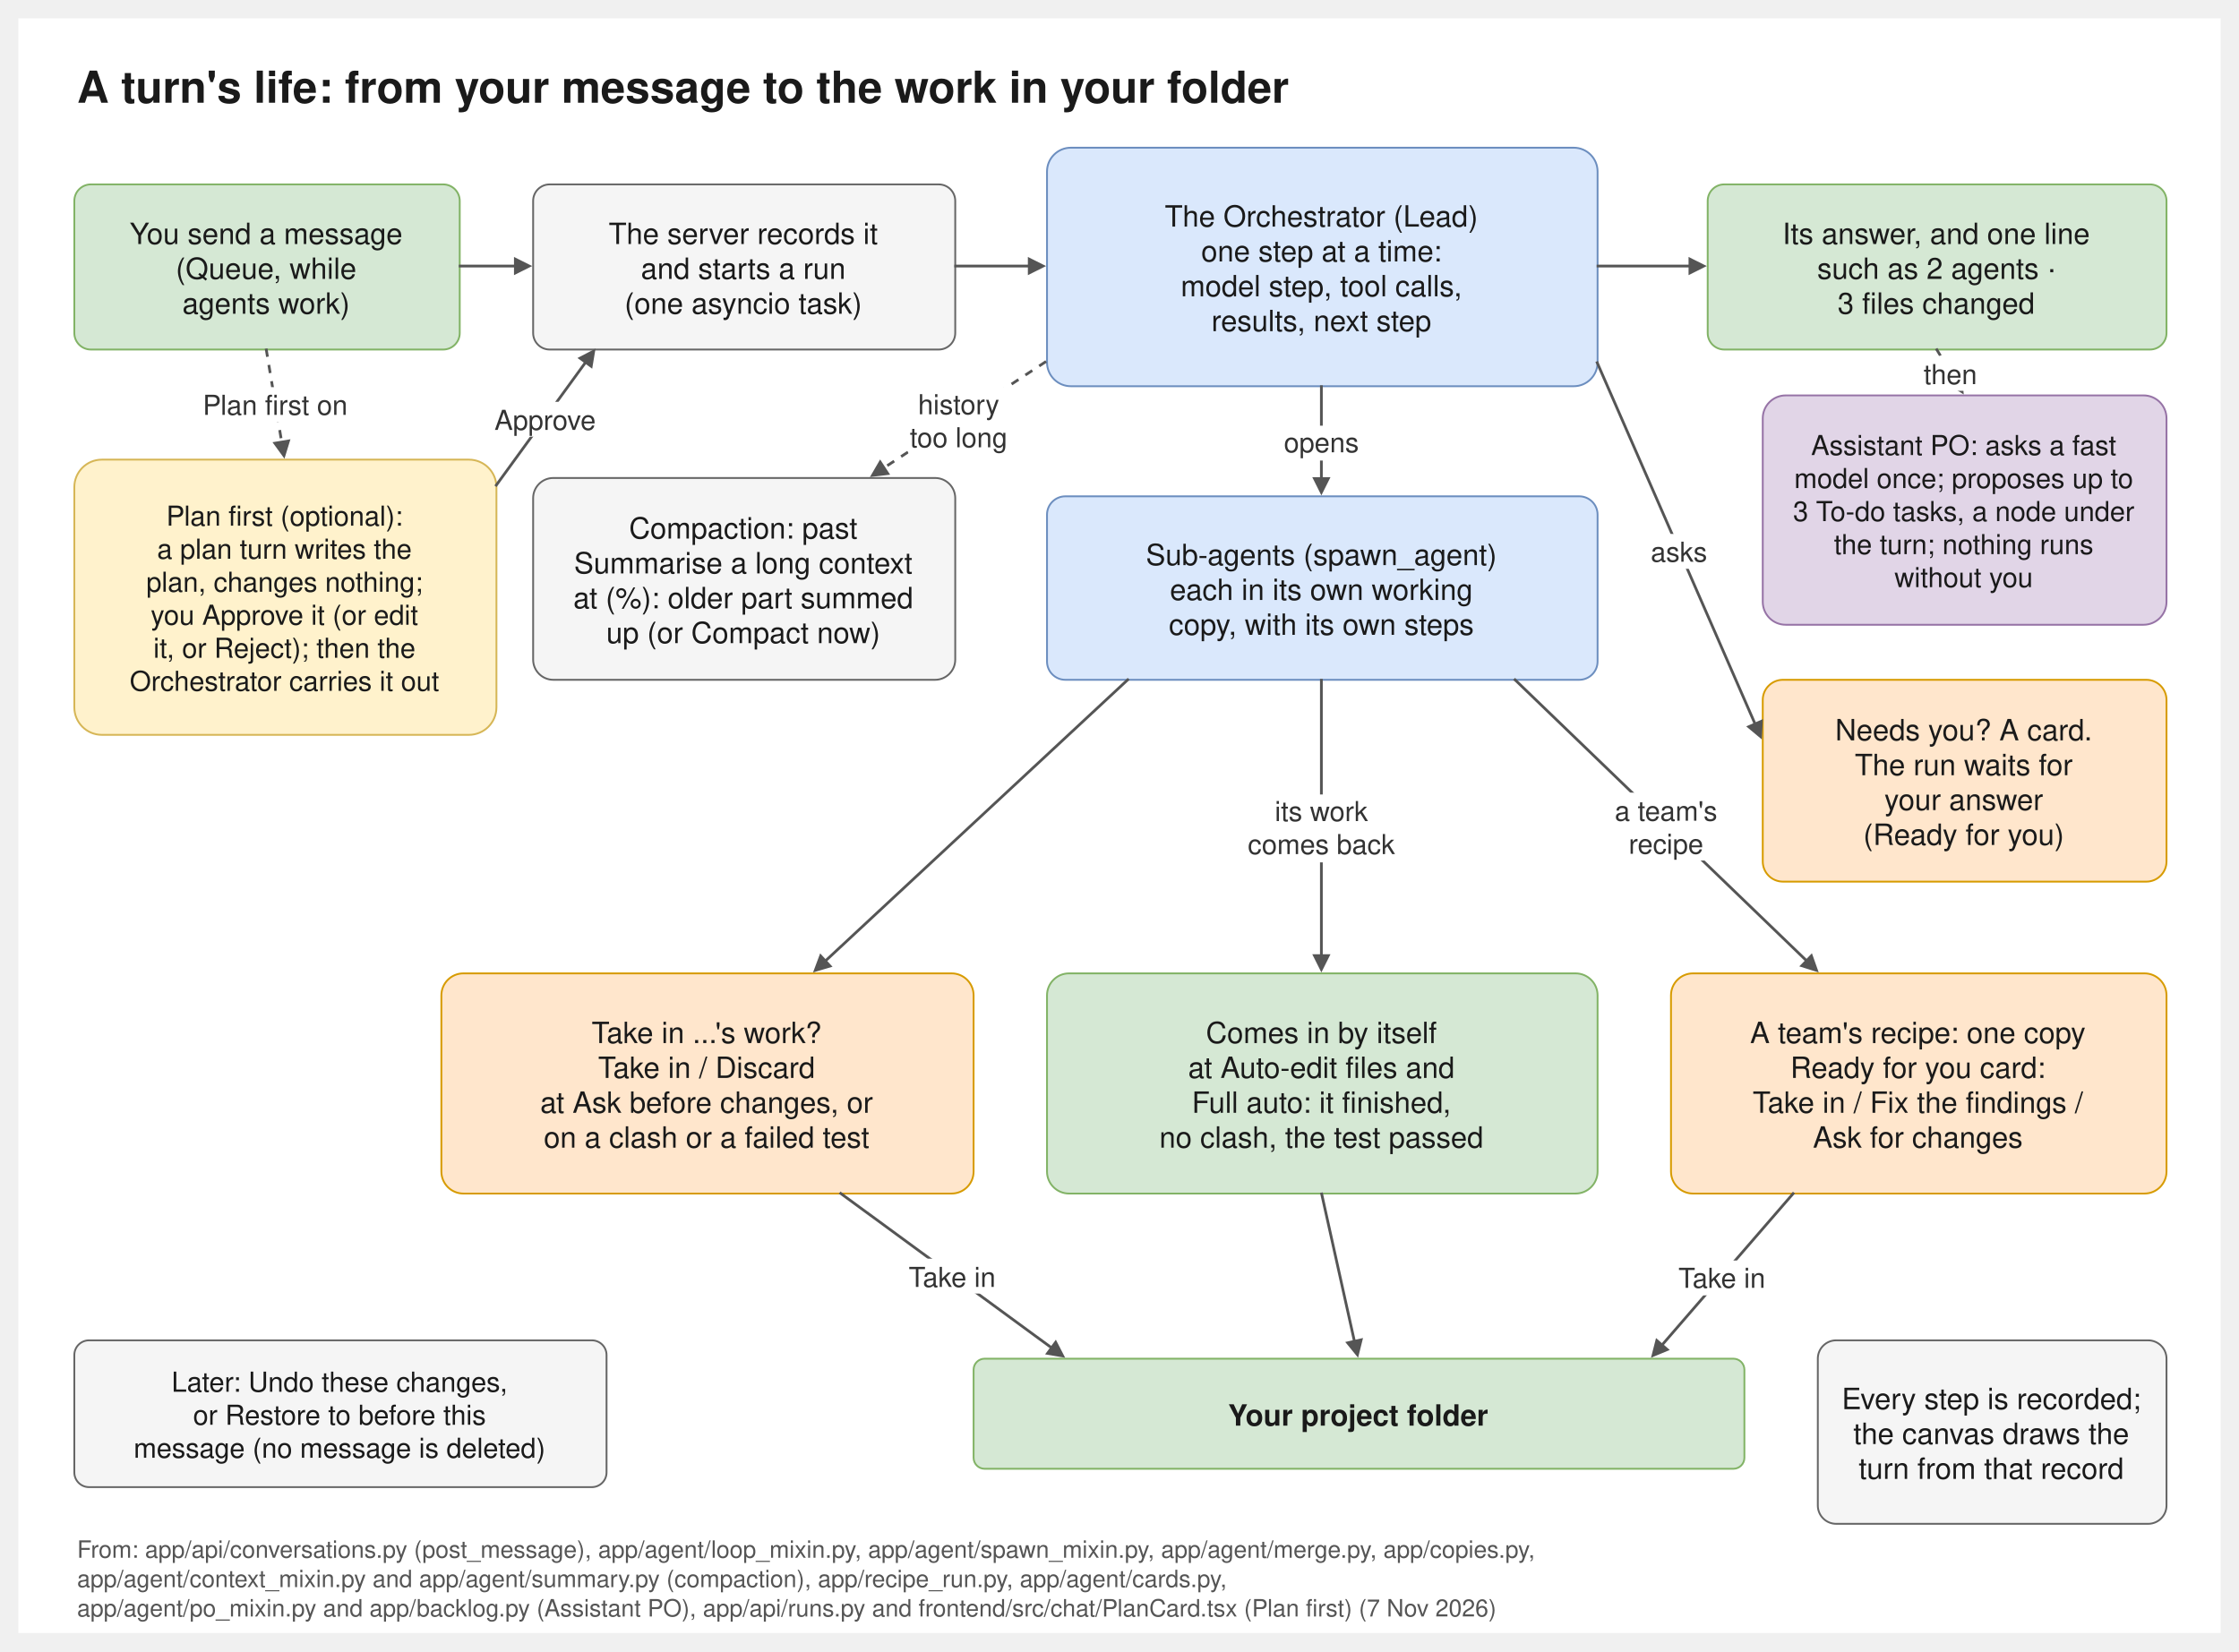
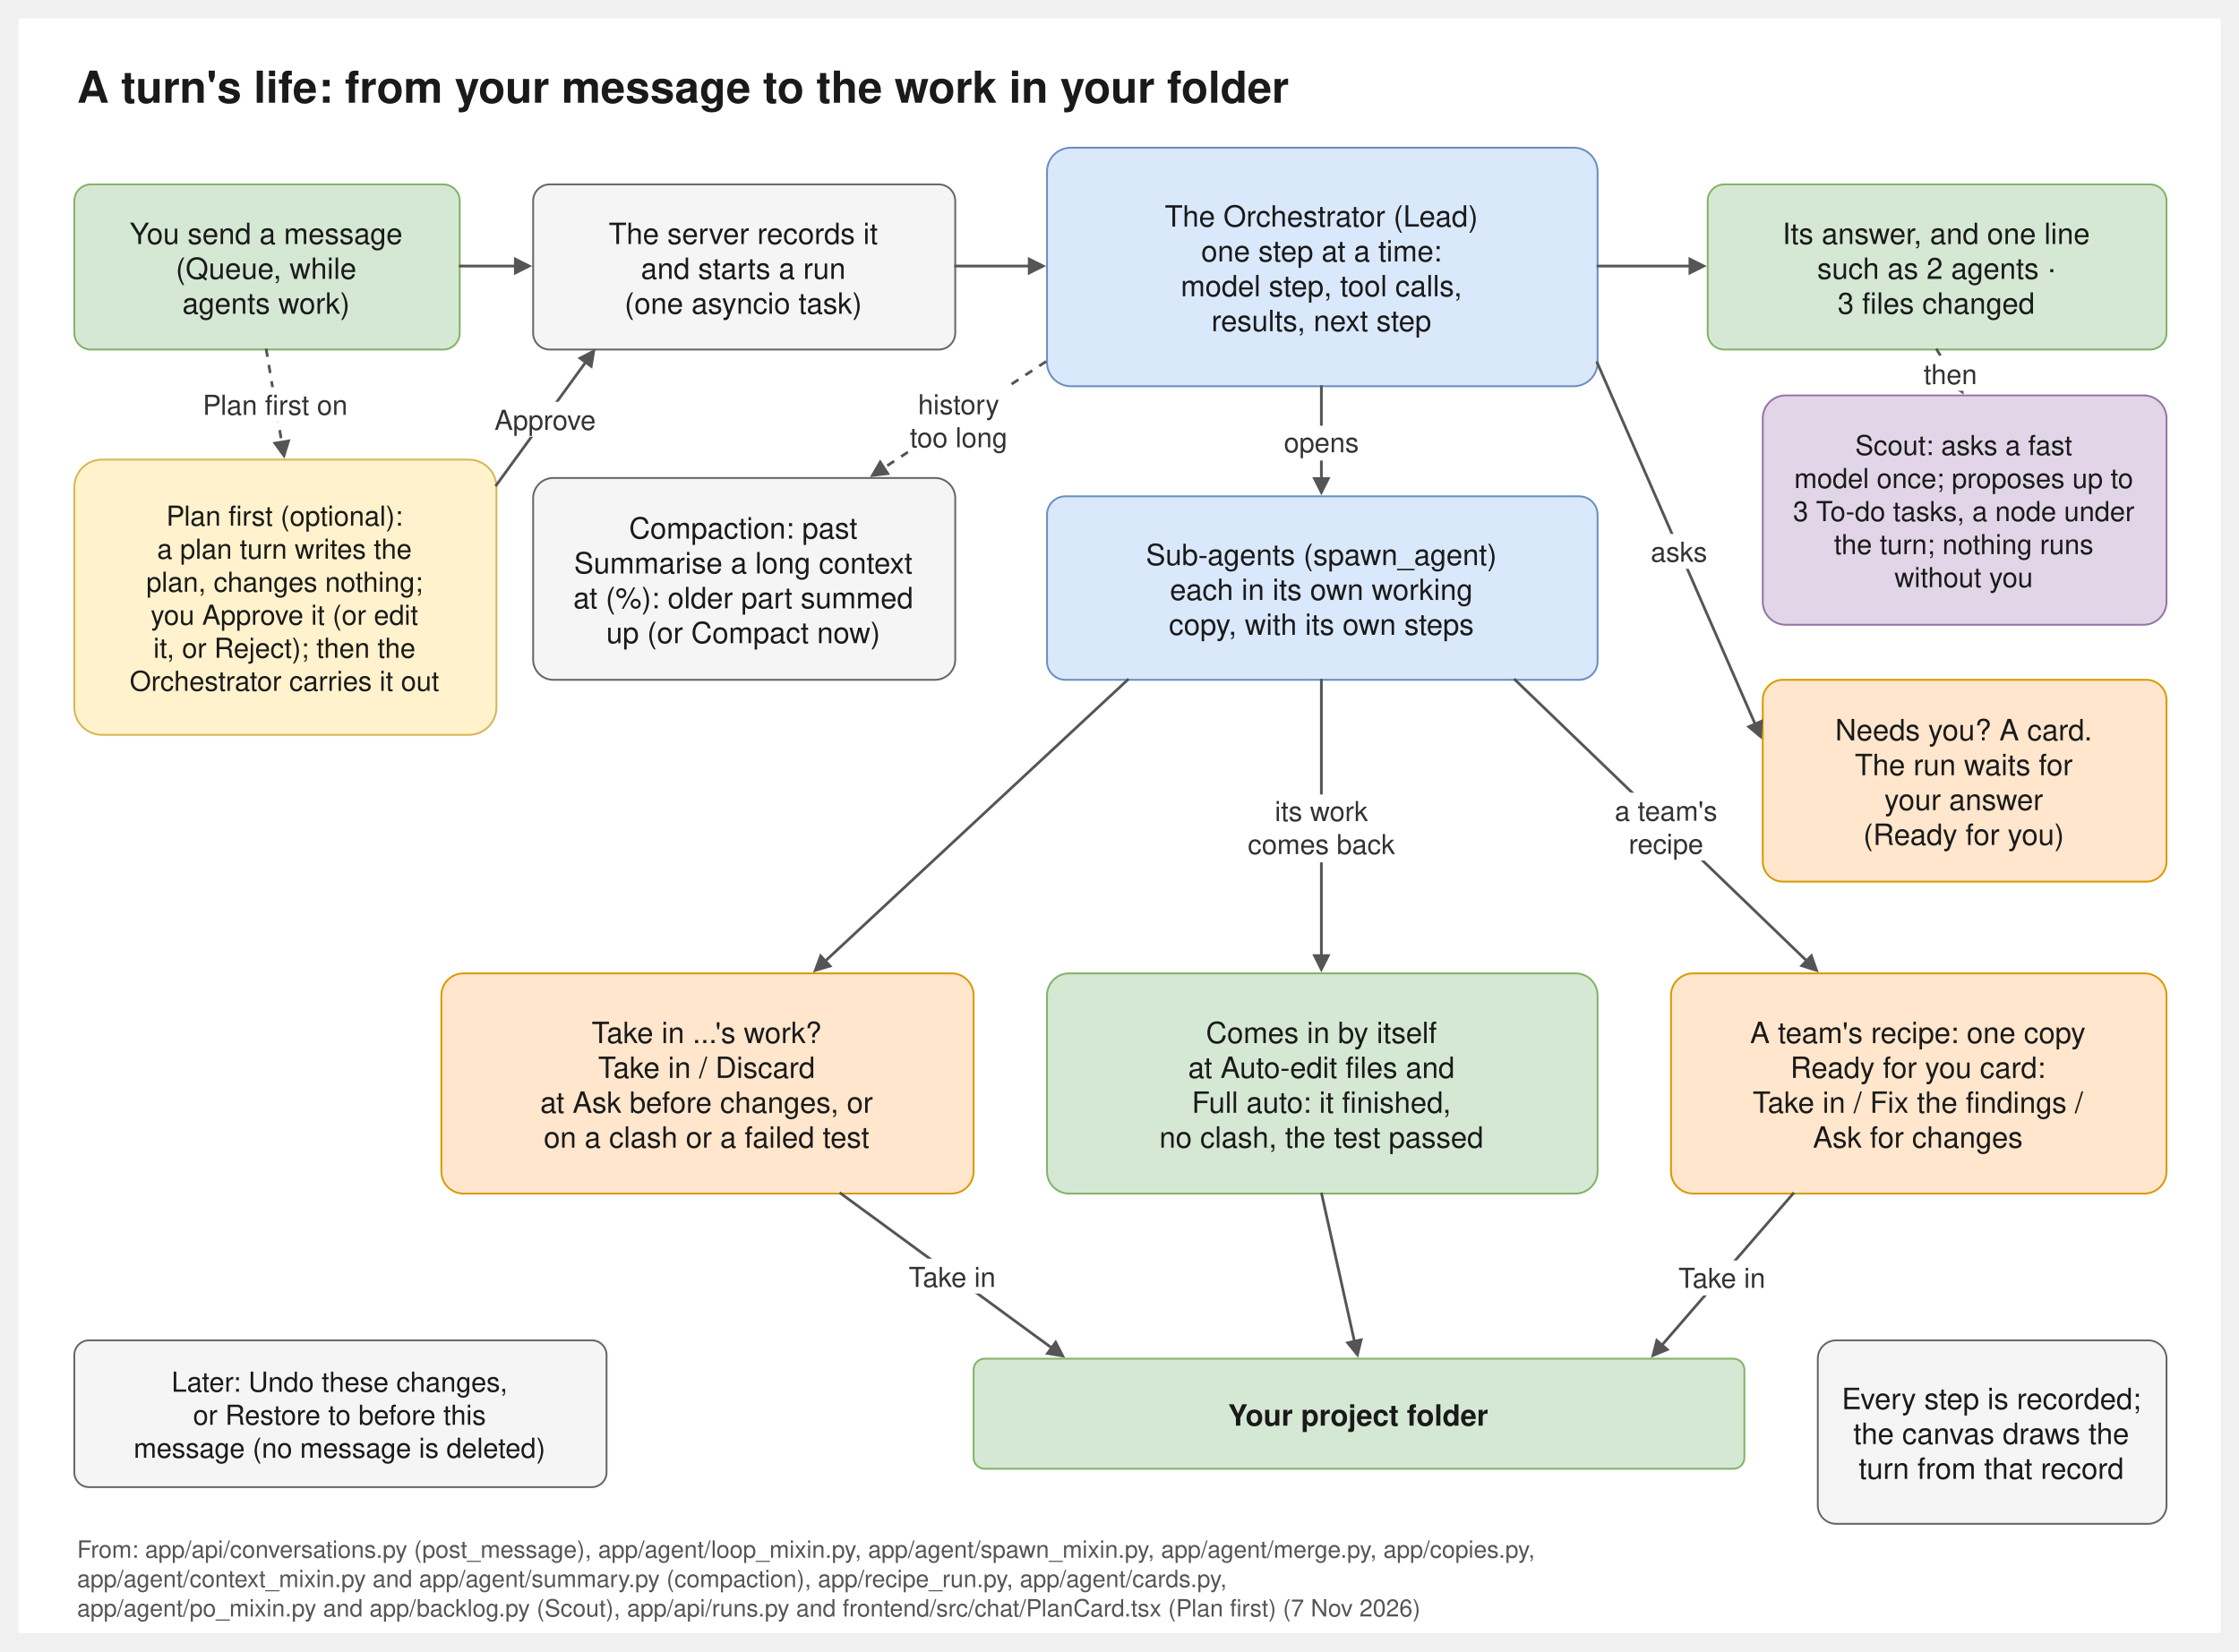
<svg xmlns="http://www.w3.org/2000/svg" style="background: transparent; background-color: transparent;" version="1.1" width="1220px" height="900px" viewBox="0 0 1220 900">
  <defs />
  <g>
    <g data-cell-id="0">
      <g data-cell-id="1">
        <g data-cell-id="backdrop">
          <g>
            <rect x="10" y="10" width="1200" height="880" fill="#ffffff" stroke="none" pointer-events="all" style="fill: light-dark(rgb(255, 255, 255), rgb(18, 18, 18));" />
          </g>
        </g>
        <g data-cell-id="title">
          <g>
            <rect x="40" y="26" width="1140" height="36" fill="none" stroke="none" pointer-events="all" />
          </g>
          <g>
            <g fill="#1a1a1a" font-family="Helvetica" font-weight="bold" text-anchor="start" font-size="24px" style="fill: light-dark(rgb(26, 26, 26), rgb(215, 215, 215));">
              <text x="42" y="56">A turn's life: from your message to the work in your folder</text>
            </g>
          </g>
        </g>
        <g data-cell-id="msg">
          <g transform="translate(0.5,0.5)">
            <rect x="40" y="100" width="210" height="90" rx="9" ry="9" fill="#d5e8d4" stroke="#82b366" pointer-events="all" style="fill: light-dark(rgb(213, 232, 212), rgb(31, 47, 30)); stroke: light-dark(rgb(130, 179, 102), rgb(68, 110, 44));" />
          </g>
          <g>
            <g fill="#1a1a1a" font-family="Helvetica" text-anchor="middle" font-size="16px" style="fill: light-dark(rgb(26, 26, 26), rgb(215, 215, 215));">
              <text x="145" y="133">You send a message</text>
              <text x="145" y="152">(Queue, while</text>
              <text x="145" y="171">agents work)</text>
            </g>
          </g>
        </g>
        <g data-cell-id="run">
          <g transform="translate(0.5,0.5)">
            <rect x="290" y="100" width="230" height="90" rx="9" ry="9" fill="#f5f5f5" stroke="#666666" pointer-events="all" style="fill: light-dark(rgb(245, 245, 245), rgb(26, 26, 26)); stroke: light-dark(rgb(102, 102, 102), rgb(149, 149, 149));" />
          </g>
          <g>
            <g fill="#1a1a1a" font-family="Helvetica" text-anchor="middle" font-size="16px" style="fill: light-dark(rgb(26, 26, 26), rgb(215, 215, 215));">
              <text x="405" y="133">The server records it</text>
              <text x="405" y="152">and starts a run</text>
              <text x="405" y="171">(one asyncio task)</text>
            </g>
          </g>
        </g>
        <g data-cell-id="lead">
          <g transform="translate(0.5,0.5)">
            <rect x="570" y="80" width="300" height="130" rx="13" ry="13" fill="#dae8fc" stroke="#6c8ebf" pointer-events="all" style="fill: light-dark(rgb(218, 232, 252), rgb(29, 41, 59)); stroke: light-dark(rgb(108, 142, 191), rgb(92, 121, 163));" />
          </g>
          <g>
            <g fill="#1a1a1a" font-family="Helvetica" text-anchor="middle" font-size="16px" style="fill: light-dark(rgb(26, 26, 26), rgb(215, 215, 215));">
              <text x="720" y="123.5">The Orchestrator (Lead)</text>
              <text x="720" y="142.5">one step at a time:</text>
              <text x="720" y="161.5">model step, tool calls,</text>
              <text x="720" y="180.5">results, next step</text>
            </g>
          </g>
        </g>
        <g data-cell-id="answer">
          <g transform="translate(0.5,0.5)">
            <rect x="930" y="100" width="250" height="90" rx="9" ry="9" fill="#d5e8d4" stroke="#82b366" pointer-events="all" style="fill: light-dark(rgb(213, 232, 212), rgb(31, 47, 30)); stroke: light-dark(rgb(130, 179, 102), rgb(68, 110, 44));" />
          </g>
          <g>
            <g fill="#1a1a1a" font-family="Helvetica" text-anchor="middle" font-size="16px" style="fill: light-dark(rgb(26, 26, 26), rgb(215, 215, 215));">
              <text x="1055" y="133">Its answer, and one line</text>
              <text x="1055" y="152">such as 2 agents ·</text>
              <text x="1055" y="171">3 files changed</text>
            </g>
          </g>
        </g>
        <g data-cell-id="record">
          <g transform="translate(0.5,0.5)">
            <rect x="990" y="730" width="190" height="100" rx="10" ry="10" fill="#f5f5f5" stroke="#666666" pointer-events="all" style="fill: light-dark(rgb(245, 245, 245), rgb(26, 26, 26)); stroke: light-dark(rgb(102, 102, 102), rgb(149, 149, 149));" />
          </g>
          <g>
            <g fill="#1a1a1a" font-family="Helvetica" text-anchor="middle" font-size="16px" style="fill: light-dark(rgb(26, 26, 26), rgb(215, 215, 215));">
              <text x="1085" y="768">Every step is recorded;</text>
              <text x="1085" y="787">the canvas draws the</text>
              <text x="1085" y="806">turn from that record</text>
            </g>
          </g>
        </g>
        <g data-cell-id="compact">
          <g transform="translate(0.5,0.5)">
            <rect x="290" y="260" width="230" height="110" rx="11" ry="11" fill="#f5f5f5" stroke="#666666" pointer-events="all" style="fill: light-dark(rgb(245, 245, 245), rgb(26, 26, 26)); stroke: light-dark(rgb(102, 102, 102), rgb(149, 149, 149));" />
          </g>
          <g>
            <g fill="#1a1a1a" font-family="Helvetica" text-anchor="middle" font-size="16px" style="fill: light-dark(rgb(26, 26, 26), rgb(215, 215, 215));">
              <text x="405" y="293.5">Compaction: past</text>
              <text x="405" y="312.5">Summarise a long context</text>
              <text x="405" y="331.5">at (%): older part summed</text>
              <text x="405" y="350.5">up (or Compact now)</text>
            </g>
          </g>
        </g>
        <g data-cell-id="sub">
          <g transform="translate(0.5,0.5)">
            <rect x="570" y="270" width="300" height="100" rx="10" ry="10" fill="#dae8fc" stroke="#6c8ebf" pointer-events="all" style="fill: light-dark(rgb(218, 232, 252), rgb(29, 41, 59)); stroke: light-dark(rgb(108, 142, 191), rgb(92, 121, 163));" />
          </g>
          <g>
            <g fill="#1a1a1a" font-family="Helvetica" text-anchor="middle" font-size="16px" style="fill: light-dark(rgb(26, 26, 26), rgb(215, 215, 215));">
              <text x="720" y="308">Sub-agents (spawn_agent)</text>
              <text x="720" y="327">each in its own working</text>
              <text x="720" y="346">copy, with its own steps</text>
            </g>
          </g>
        </g>
        <g data-cell-id="card">
          <g transform="translate(0.5,0.5)">
            <rect x="960" y="370" width="220" height="110" rx="11" ry="11" fill="#ffe6cc" stroke="#d79b00" pointer-events="all" style="fill: light-dark(rgb(255, 230, 204), rgb(54, 33, 10)); stroke: light-dark(rgb(215, 155, 0), rgb(153, 101, 0));" />
          </g>
          <g>
            <g fill="#1a1a1a" font-family="Helvetica" text-anchor="middle" font-size="16px" style="fill: light-dark(rgb(26, 26, 26), rgb(215, 215, 215));">
              <text x="1070" y="403.5">Needs you? A card.</text>
              <text x="1070" y="422.5">The run waits for</text>
              <text x="1070" y="441.5">your answer</text>
              <text x="1070" y="460.5">(Ready for you)</text>
            </g>
          </g>
        </g>
        <g data-cell-id="apply">
          <g transform="translate(0.5,0.5)">
            <rect x="240" y="530" width="290" height="120" rx="12" ry="12" fill="#ffe6cc" stroke="#d79b00" pointer-events="all" style="fill: light-dark(rgb(255, 230, 204), rgb(54, 33, 10)); stroke: light-dark(rgb(215, 155, 0), rgb(153, 101, 0));" />
          </g>
          <g>
            <g fill="#1a1a1a" font-family="Helvetica" text-anchor="middle" font-size="16px" style="fill: light-dark(rgb(26, 26, 26), rgb(215, 215, 215));">
              <text x="385" y="568.5">Take in ...'s work?</text>
              <text x="385" y="587.5">Take in / Discard</text>
              <text x="385" y="606.5">at Ask before changes, or</text>
              <text x="385" y="625.5">on a clash or a failed test</text>
            </g>
          </g>
        </g>
        <g data-cell-id="auto">
          <g transform="translate(0.5,0.5)">
            <rect x="570" y="530" width="300" height="120" rx="12" ry="12" fill="#d5e8d4" stroke="#82b366" pointer-events="all" style="fill: light-dark(rgb(213, 232, 212), rgb(31, 47, 30)); stroke: light-dark(rgb(130, 179, 102), rgb(68, 110, 44));" />
          </g>
          <g>
            <g fill="#1a1a1a" font-family="Helvetica" text-anchor="middle" font-size="16px" style="fill: light-dark(rgb(26, 26, 26), rgb(215, 215, 215));">
              <text x="720" y="568.5">Comes in by itself</text>
              <text x="720" y="587.5">at Auto-edit files and</text>
              <text x="720" y="606.5">Full auto: it finished,</text>
              <text x="720" y="625.5">no clash, the test passed</text>
            </g>
          </g>
        </g>
        <g data-cell-id="team">
          <g transform="translate(0.5,0.5)">
            <rect x="910" y="530" width="270" height="120" rx="12" ry="12" fill="#ffe6cc" stroke="#d79b00" pointer-events="all" style="fill: light-dark(rgb(255, 230, 204), rgb(54, 33, 10)); stroke: light-dark(rgb(215, 155, 0), rgb(153, 101, 0));" />
          </g>
          <g>
            <g fill="#1a1a1a" font-family="Helvetica" text-anchor="middle" font-size="16px" style="fill: light-dark(rgb(26, 26, 26), rgb(215, 215, 215));">
              <text x="1045" y="568.5">A team's recipe: one copy</text>
              <text x="1045" y="587.5">Ready for you card:</text>
              <text x="1045" y="606.5">Take in / Fix the findings /</text>
              <text x="1045" y="625.5">Ask for changes</text>
            </g>
          </g>
        </g>
        <g data-cell-id="project">
          <g transform="translate(0.5,0.5)">
            <rect x="530" y="740" width="420" height="60" rx="6" ry="6" fill="#d5e8d4" stroke="#82b366" pointer-events="all" style="fill: light-dark(rgb(213, 232, 212), rgb(31, 47, 30)); stroke: light-dark(rgb(130, 179, 102), rgb(68, 110, 44));" />
          </g>
          <g>
            <g fill="#1a1a1a" font-family="Helvetica" font-weight="bold" text-anchor="middle" font-size="16px" style="fill: light-dark(rgb(26, 26, 26), rgb(215, 215, 215));">
              <text x="740" y="777">Your project folder</text>
            </g>
          </g>
        </g>
        <g data-cell-id="undo">
          <g transform="translate(0.5,0.5)">
            <rect x="40" y="730" width="290" height="80" rx="8" ry="8" fill="#f5f5f5" stroke="#666666" pointer-events="all" style="fill: light-dark(rgb(245, 245, 245), rgb(26, 26, 26)); stroke: light-dark(rgb(102, 102, 102), rgb(149, 149, 149));" />
          </g>
          <g>
            <g fill="#1a1a1a" font-family="Helvetica" text-anchor="middle" font-size="15px" style="fill: light-dark(rgb(26, 26, 26), rgb(215, 215, 215));">
              <text x="185" y="758.5">Later: Undo these changes,</text>
              <text x="185" y="776.5">or Restore to before this</text>
              <text x="185" y="794.5">message (no message is deleted)</text>
            </g>
          </g>
        </g>
        <g data-cell-id="e15">
          <g>
            <path d="M 250 145 L 280.82 145" fill="none" stroke="#555555" stroke-width="1.5" stroke-miterlimit="10" pointer-events="stroke" style="stroke: light-dark(rgb(85, 85, 85), rgb(164, 164, 164));" />
            <path d="M 288.32 145 L 280.82 148.75 L 280.82 141.25 Z" fill="#555555" stroke="#555555" stroke-width="1.5" stroke-miterlimit="10" pointer-events="all" style="fill: light-dark(rgb(85, 85, 85), rgb(164, 164, 164)); stroke: light-dark(rgb(85, 85, 85), rgb(164, 164, 164));" />
          </g>
        </g>
        <g data-cell-id="e16">
          <g>
            <path d="M 520 145 L 560.82 145" fill="none" stroke="#555555" stroke-width="1.5" stroke-miterlimit="10" pointer-events="stroke" style="stroke: light-dark(rgb(85, 85, 85), rgb(164, 164, 164));" />
            <path d="M 568.32 145 L 560.82 148.75 L 560.82 141.25 Z" fill="#555555" stroke="#555555" stroke-width="1.5" stroke-miterlimit="10" pointer-events="all" style="fill: light-dark(rgb(85, 85, 85), rgb(164, 164, 164)); stroke: light-dark(rgb(85, 85, 85), rgb(164, 164, 164));" />
          </g>
        </g>
        <g data-cell-id="e17">
          <g>
            <path d="M 870 145 L 920.82 145" fill="none" stroke="#555555" stroke-width="1.5" stroke-miterlimit="10" pointer-events="stroke" style="stroke: light-dark(rgb(85, 85, 85), rgb(164, 164, 164));" />
            <path d="M 928.32 145 L 920.82 148.75 L 920.82 141.25 Z" fill="#555555" stroke="#555555" stroke-width="1.5" stroke-miterlimit="10" pointer-events="all" style="fill: light-dark(rgb(85, 85, 85), rgb(164, 164, 164)); stroke: light-dark(rgb(85, 85, 85), rgb(164, 164, 164));" />
          </g>
        </g>
        <g data-cell-id="e19">
          <g>
            <path d="M 570 197 L 481.67 254.96" fill="none" stroke="#555555" stroke-width="1.5" stroke-miterlimit="10" stroke-dasharray="4.5 4.5" pointer-events="stroke" style="stroke: light-dark(rgb(85, 85, 85), rgb(164, 164, 164));" />
            <path d="M 475.4 259.08 L 479.61 251.83 L 483.73 258.1 Z" fill="#555555" stroke="#555555" stroke-width="1.5" stroke-miterlimit="10" pointer-events="all" style="fill: light-dark(rgb(85, 85, 85), rgb(164, 164, 164)); stroke: light-dark(rgb(85, 85, 85), rgb(164, 164, 164));" />
          </g>
          <g>
            <g fill="#333333" font-family="Helvetica" text-anchor="middle" font-size="15px" style="fill: light-dark(rgb(51, 51, 51), rgb(193, 193, 193));">
              <rect fill="#ffffff" stroke="none" x="495" y="211" width="55" height="37" stroke-width="0" style="fill: light-dark(rgb(255, 255, 255), rgb(18, 18, 18));" />
              <text x="522.35" y="225.77">history</text>
              <text x="522.35" y="243.77">too long</text>
            </g>
          </g>
        </g>
        <g data-cell-id="e20">
          <g>
            <path d="M 720 210 L 720 260.82" fill="none" stroke="#555555" stroke-width="1.5" stroke-miterlimit="10" pointer-events="stroke" style="stroke: light-dark(rgb(85, 85, 85), rgb(164, 164, 164));" />
            <path d="M 720 268.32 L 716.25 260.82 L 723.75 260.82 Z" fill="#555555" stroke="#555555" stroke-width="1.5" stroke-miterlimit="10" pointer-events="all" style="fill: light-dark(rgb(85, 85, 85), rgb(164, 164, 164)); stroke: light-dark(rgb(85, 85, 85), rgb(164, 164, 164));" />
          </g>
          <g>
            <g fill="#333333" font-family="Helvetica" text-anchor="middle" font-size="15px" style="fill: light-dark(rgb(51, 51, 51), rgb(193, 193, 193));">
              <rect fill="#ffffff" stroke="none" x="699" y="232" width="43" height="19" stroke-width="0" style="fill: light-dark(rgb(255, 255, 255), rgb(18, 18, 18));" />
              <text x="720" y="246.5">opens</text>
            </g>
          </g>
        </g>
        <g data-cell-id="e21">
          <g>
            <path d="M 870 197 L 956.33 394.59" fill="none" stroke="#555555" stroke-width="1.5" stroke-miterlimit="10" pointer-events="stroke" style="stroke: light-dark(rgb(85, 85, 85), rgb(164, 164, 164));" />
            <path d="M 959.33 401.46 L 952.89 396.09 L 959.76 393.09 Z" fill="#555555" stroke="#555555" stroke-width="1.5" stroke-miterlimit="10" pointer-events="all" style="fill: light-dark(rgb(85, 85, 85), rgb(164, 164, 164)); stroke: light-dark(rgb(85, 85, 85), rgb(164, 164, 164));" />
          </g>
          <g>
            <g fill="#333333" font-family="Helvetica" text-anchor="middle" font-size="15px" style="fill: light-dark(rgb(51, 51, 51), rgb(193, 193, 193));">
              <rect fill="#ffffff" stroke="none" x="899" y="291" width="33" height="19" stroke-width="0" style="fill: light-dark(rgb(255, 255, 255), rgb(18, 18, 18));" />
              <text x="914.84" y="306.13">asks</text>
            </g>
          </g>
        </g>
        <g data-cell-id="e22">
          <g>
            <path d="M 615 370 L 449.72 523.75" fill="none" stroke="#555555" stroke-width="1.5" stroke-miterlimit="10" pointer-events="stroke" style="stroke: light-dark(rgb(85, 85, 85), rgb(164, 164, 164));" />
            <path d="M 444.23 528.86 L 447.17 521 L 452.27 526.5 Z" fill="#555555" stroke="#555555" stroke-width="1.5" stroke-miterlimit="10" pointer-events="all" style="fill: light-dark(rgb(85, 85, 85), rgb(164, 164, 164)); stroke: light-dark(rgb(85, 85, 85), rgb(164, 164, 164));" />
          </g>
        </g>
        <g data-cell-id="e23">
          <g>
            <path d="M 720 370 L 720 520.82" fill="none" stroke="#555555" stroke-width="1.5" stroke-miterlimit="10" pointer-events="stroke" style="stroke: light-dark(rgb(85, 85, 85), rgb(164, 164, 164));" />
            <path d="M 720 528.32 L 716.25 520.82 L 723.75 520.82 Z" fill="#555555" stroke="#555555" stroke-width="1.5" stroke-miterlimit="10" pointer-events="all" style="fill: light-dark(rgb(85, 85, 85), rgb(164, 164, 164)); stroke: light-dark(rgb(85, 85, 85), rgb(164, 164, 164));" />
          </g>
          <g>
            <g fill="#333333" font-family="Helvetica" text-anchor="middle" font-size="15px" style="fill: light-dark(rgb(51, 51, 51), rgb(193, 193, 193));">
              <rect fill="#ffffff" stroke="none" x="680" y="433" width="82" height="37" stroke-width="0" style="fill: light-dark(rgb(255, 255, 255), rgb(18, 18, 18));" />
              <text x="720" y="447.5">its work</text>
              <text x="720" y="465.5">comes back</text>
            </g>
          </g>
        </g>
        <g data-cell-id="e24">
          <g>
            <path d="M 825 370 L 984.39 523.63" fill="none" stroke="#555555" stroke-width="1.5" stroke-miterlimit="10" pointer-events="stroke" style="stroke: light-dark(rgb(85, 85, 85), rgb(164, 164, 164));" />
            <path d="M 989.79 528.84 L 981.79 526.33 L 986.99 520.93 Z" fill="#555555" stroke="#555555" stroke-width="1.5" stroke-miterlimit="10" pointer-events="all" style="fill: light-dark(rgb(85, 85, 85), rgb(164, 164, 164)); stroke: light-dark(rgb(85, 85, 85), rgb(164, 164, 164));" />
          </g>
          <g>
            <g fill="#333333" font-family="Helvetica" text-anchor="middle" font-size="15px" style="fill: light-dark(rgb(51, 51, 51), rgb(193, 193, 193));">
              <rect fill="#ffffff" stroke="none" x="879" y="432" width="58" height="37" stroke-width="0" style="fill: light-dark(rgb(255, 255, 255), rgb(18, 18, 18));" />
              <text x="907.8" y="447.31">a team's</text>
              <text x="907.8" y="465.31">recipe</text>
            </g>
          </g>
        </g>
        <g data-cell-id="e25">
          <g>
            <path d="M 457.5 650 L 573 734.58" fill="none" stroke="#555555" stroke-width="1.5" stroke-miterlimit="10" pointer-events="stroke" style="stroke: light-dark(rgb(85, 85, 85), rgb(164, 164, 164));" />
            <path d="M 579.05 739.01 L 570.78 737.6 L 575.21 731.55 Z" fill="#555555" stroke="#555555" stroke-width="1.5" stroke-miterlimit="10" pointer-events="all" style="fill: light-dark(rgb(85, 85, 85), rgb(164, 164, 164)); stroke: light-dark(rgb(85, 85, 85), rgb(164, 164, 164));" />
          </g>
          <g>
            <g fill="#333333" font-family="Helvetica" text-anchor="middle" font-size="15px" style="fill: light-dark(rgb(51, 51, 51), rgb(193, 193, 193));">
              <rect fill="#ffffff" stroke="none" x="494" y="686" width="50" height="19" stroke-width="0" style="fill: light-dark(rgb(255, 255, 255), rgb(18, 18, 18));" />
              <text x="518.82" y="701.4">Take in</text>
            </g>
          </g>
        </g>
        <g data-cell-id="e26">
          <g>
            <path d="M 720 650 L 738.01 731.04" fill="none" stroke="#555555" stroke-width="1.5" stroke-miterlimit="10" pointer-events="stroke" style="stroke: light-dark(rgb(85, 85, 85), rgb(164, 164, 164));" />
            <path d="M 739.64 738.36 L 734.35 731.86 L 741.67 730.23 Z" fill="#555555" stroke="#555555" stroke-width="1.5" stroke-miterlimit="10" pointer-events="all" style="fill: light-dark(rgb(85, 85, 85), rgb(164, 164, 164)); stroke: light-dark(rgb(85, 85, 85), rgb(164, 164, 164));" />
          </g>
        </g>
        <g data-cell-id="e27">
          <g>
            <path d="M 977.5 650 L 905.61 733.06" fill="none" stroke="#555555" stroke-width="1.5" stroke-miterlimit="10" pointer-events="stroke" style="stroke: light-dark(rgb(85, 85, 85), rgb(164, 164, 164));" />
            <path d="M 900.7 738.73 L 902.77 730.61 L 908.44 735.52 Z" fill="#555555" stroke="#555555" stroke-width="1.5" stroke-miterlimit="10" pointer-events="all" style="fill: light-dark(rgb(85, 85, 85), rgb(164, 164, 164)); stroke: light-dark(rgb(85, 85, 85), rgb(164, 164, 164));" />
          </g>
          <g>
            <g fill="#333333" font-family="Helvetica" text-anchor="middle" font-size="15px" style="fill: light-dark(rgb(51, 51, 51), rgb(193, 193, 193));">
              <rect fill="#ffffff" stroke="none" x="914" y="687" width="50" height="19" stroke-width="0" style="fill: light-dark(rgb(255, 255, 255), rgb(18, 18, 18));" />
              <text x="938.23" y="701.87">Take in</text>
            </g>
          </g>
        </g>
        <g data-cell-id="plan">
          <g transform="translate(0.5,0.5)">
            <rect x="40" y="250" width="230" height="150" rx="15" ry="15" fill="#fff2cc" stroke="#d6b656" pointer-events="all" style="fill: light-dark(rgb(255, 242, 204), rgb(40, 29, 0)); stroke: light-dark(rgb(214, 182, 86), rgb(109, 81, 0));" />
          </g>
          <g>
            <g fill="#1a1a1a" font-family="Helvetica" text-anchor="middle" font-size="15px" style="fill: light-dark(rgb(26, 26, 26), rgb(215, 215, 215));">
              <text x="155" y="286.5">Plan first (optional):</text>
              <text x="155" y="304.5">a plan turn writes the</text>
              <text x="155" y="322.5">plan, changes nothing;</text>
              <text x="155" y="340.5">you Approve it (or edit</text>
              <text x="155" y="358.5">it, or Reject); then the</text>
              <text x="155" y="376.5">Orchestrator carries it out</text>
            </g>
          </g>
        </g>
        <g data-cell-id="po">
          <g transform="translate(0.5,0.5)">
            <rect x="960" y="215" width="220" height="125" rx="12.5" ry="12.5" fill="#e1d5e7" stroke="#9673a6" pointer-events="all" style="fill: light-dark(rgb(225, 213, 231), rgb(57, 47, 63)); stroke: light-dark(rgb(150, 115, 166), rgb(149, 119, 163));" />
          </g>
          <g>
            <g fill="#1a1a1a" font-family="Helvetica" text-anchor="middle" font-size="15px" style="fill: light-dark(rgb(26, 26, 26), rgb(215, 215, 215));">
-               <text x="1070" y="248">Assistant PO: asks a fast</text>
+               <text x="1070" y="248">Scout: asks a fast</text>
              <text x="1070" y="266">model once; proposes up to</text>
              <text x="1070" y="284">3 To-do tasks, a node under</text>
              <text x="1070" y="302">the turn; nothing runs</text>
              <text x="1070" y="320">without you</text>
            </g>
          </g>
        </g>
        <g data-cell-id="e30">
          <g>
            <path d="M 145 190 L 153.49 240.95" fill="none" stroke="#555555" stroke-width="1.5" stroke-miterlimit="10" stroke-dasharray="4.5 4.5" pointer-events="stroke" style="stroke: light-dark(rgb(85, 85, 85), rgb(164, 164, 164));" />
            <path d="M 154.72 248.35 L 149.79 241.56 L 157.19 240.33 Z" fill="#555555" stroke="#555555" stroke-width="1.5" stroke-miterlimit="10" pointer-events="all" style="fill: light-dark(rgb(85, 85, 85), rgb(164, 164, 164)); stroke: light-dark(rgb(85, 85, 85), rgb(164, 164, 164));" />
          </g>
          <g>
            <g fill="#333333" font-family="Helvetica" text-anchor="middle" font-size="15px" style="fill: light-dark(rgb(51, 51, 51), rgb(193, 193, 193));">
              <rect fill="#ffffff" stroke="none" x="110" y="211" width="81" height="19" stroke-width="0" style="fill: light-dark(rgb(255, 255, 255), rgb(18, 18, 18));" />
              <text x="149.93" y="226.09">Plan first on</text>
            </g>
          </g>
        </g>
        <g data-cell-id="e31">
          <g>
            <path d="M 270 265 L 319.11 197.42" fill="none" stroke="#555555" stroke-width="1.5" stroke-miterlimit="10" pointer-events="stroke" style="stroke: light-dark(rgb(85, 85, 85), rgb(164, 164, 164));" />
            <path d="M 323.51 191.36 L 322.14 199.63 L 316.07 195.22 Z" fill="#555555" stroke="#555555" stroke-width="1.5" stroke-miterlimit="10" pointer-events="all" style="fill: light-dark(rgb(85, 85, 85), rgb(164, 164, 164)); stroke: light-dark(rgb(85, 85, 85), rgb(164, 164, 164));" />
          </g>
          <g>
            <g fill="#333333" font-family="Helvetica" text-anchor="middle" font-size="15px" style="fill: light-dark(rgb(51, 51, 51), rgb(193, 193, 193));">
              <rect fill="#ffffff" stroke="none" x="269" y="219" width="58" height="19" stroke-width="0" style="fill: light-dark(rgb(255, 255, 255), rgb(18, 18, 18));" />
              <text x="297.04" y="234.29">Approve</text>
            </g>
          </g>
        </g>
        <g data-cell-id="e32">
          <g>
            <path d="M 1055 190 L 1065.28 207.13" fill="none" stroke="#555555" stroke-width="1.5" stroke-miterlimit="10" stroke-dasharray="4.5 4.5" pointer-events="stroke" style="stroke: light-dark(rgb(85, 85, 85), rgb(164, 164, 164));" />
            <path d="M 1069.14 213.56 L 1062.06 209.06 L 1068.49 205.2 Z" fill="#555555" stroke="#555555" stroke-width="1.5" stroke-miterlimit="10" pointer-events="all" style="fill: light-dark(rgb(85, 85, 85), rgb(164, 164, 164)); stroke: light-dark(rgb(85, 85, 85), rgb(164, 164, 164));" />
          </g>
          <g>
            <g fill="#333333" font-family="Helvetica" text-anchor="middle" font-size="15px" style="fill: light-dark(rgb(51, 51, 51), rgb(193, 193, 193));">
              <rect fill="#ffffff" stroke="none" x="1048" y="194" width="31" height="19" stroke-width="0" style="fill: light-dark(rgb(255, 255, 255), rgb(18, 18, 18));" />
              <text x="1062.72" y="209.36">then</text>
            </g>
          </g>
        </g>
        <g data-cell-id="footer">
          <g>
            <rect x="40" y="830" width="1140" height="60" fill="none" stroke="none" pointer-events="all" />
          </g>
          <g>
            <g fill="#555555" font-family="Helvetica" text-anchor="start" font-size="13px" style="fill: light-dark(rgb(85, 85, 85), rgb(164, 164, 164));">
              <text x="42" y="849">From: app/api/conversations.py (post_message), app/agent/loop_mixin.py, app/agent/spawn_mixin.py, app/agent/merge.py, app/copies.py,</text>
              <text x="42" y="865">app/agent/context_mixin.py and app/agent/summary.py (compaction), app/recipe_run.py, app/agent/cards.py,</text>
-               <text x="42" y="881">app/agent/po_mixin.py and app/backlog.py (Assistant PO), app/api/runs.py and frontend/src/chat/PlanCard.tsx (Plan first) (7 Nov 2026)</text>
+               <text x="42" y="881">app/agent/po_mixin.py and app/backlog.py (Scout), app/api/runs.py and frontend/src/chat/PlanCard.tsx (Plan first) (7 Nov 2026)</text>
            </g>
          </g>
        </g>
      </g>
    </g>
  </g>
</svg>
